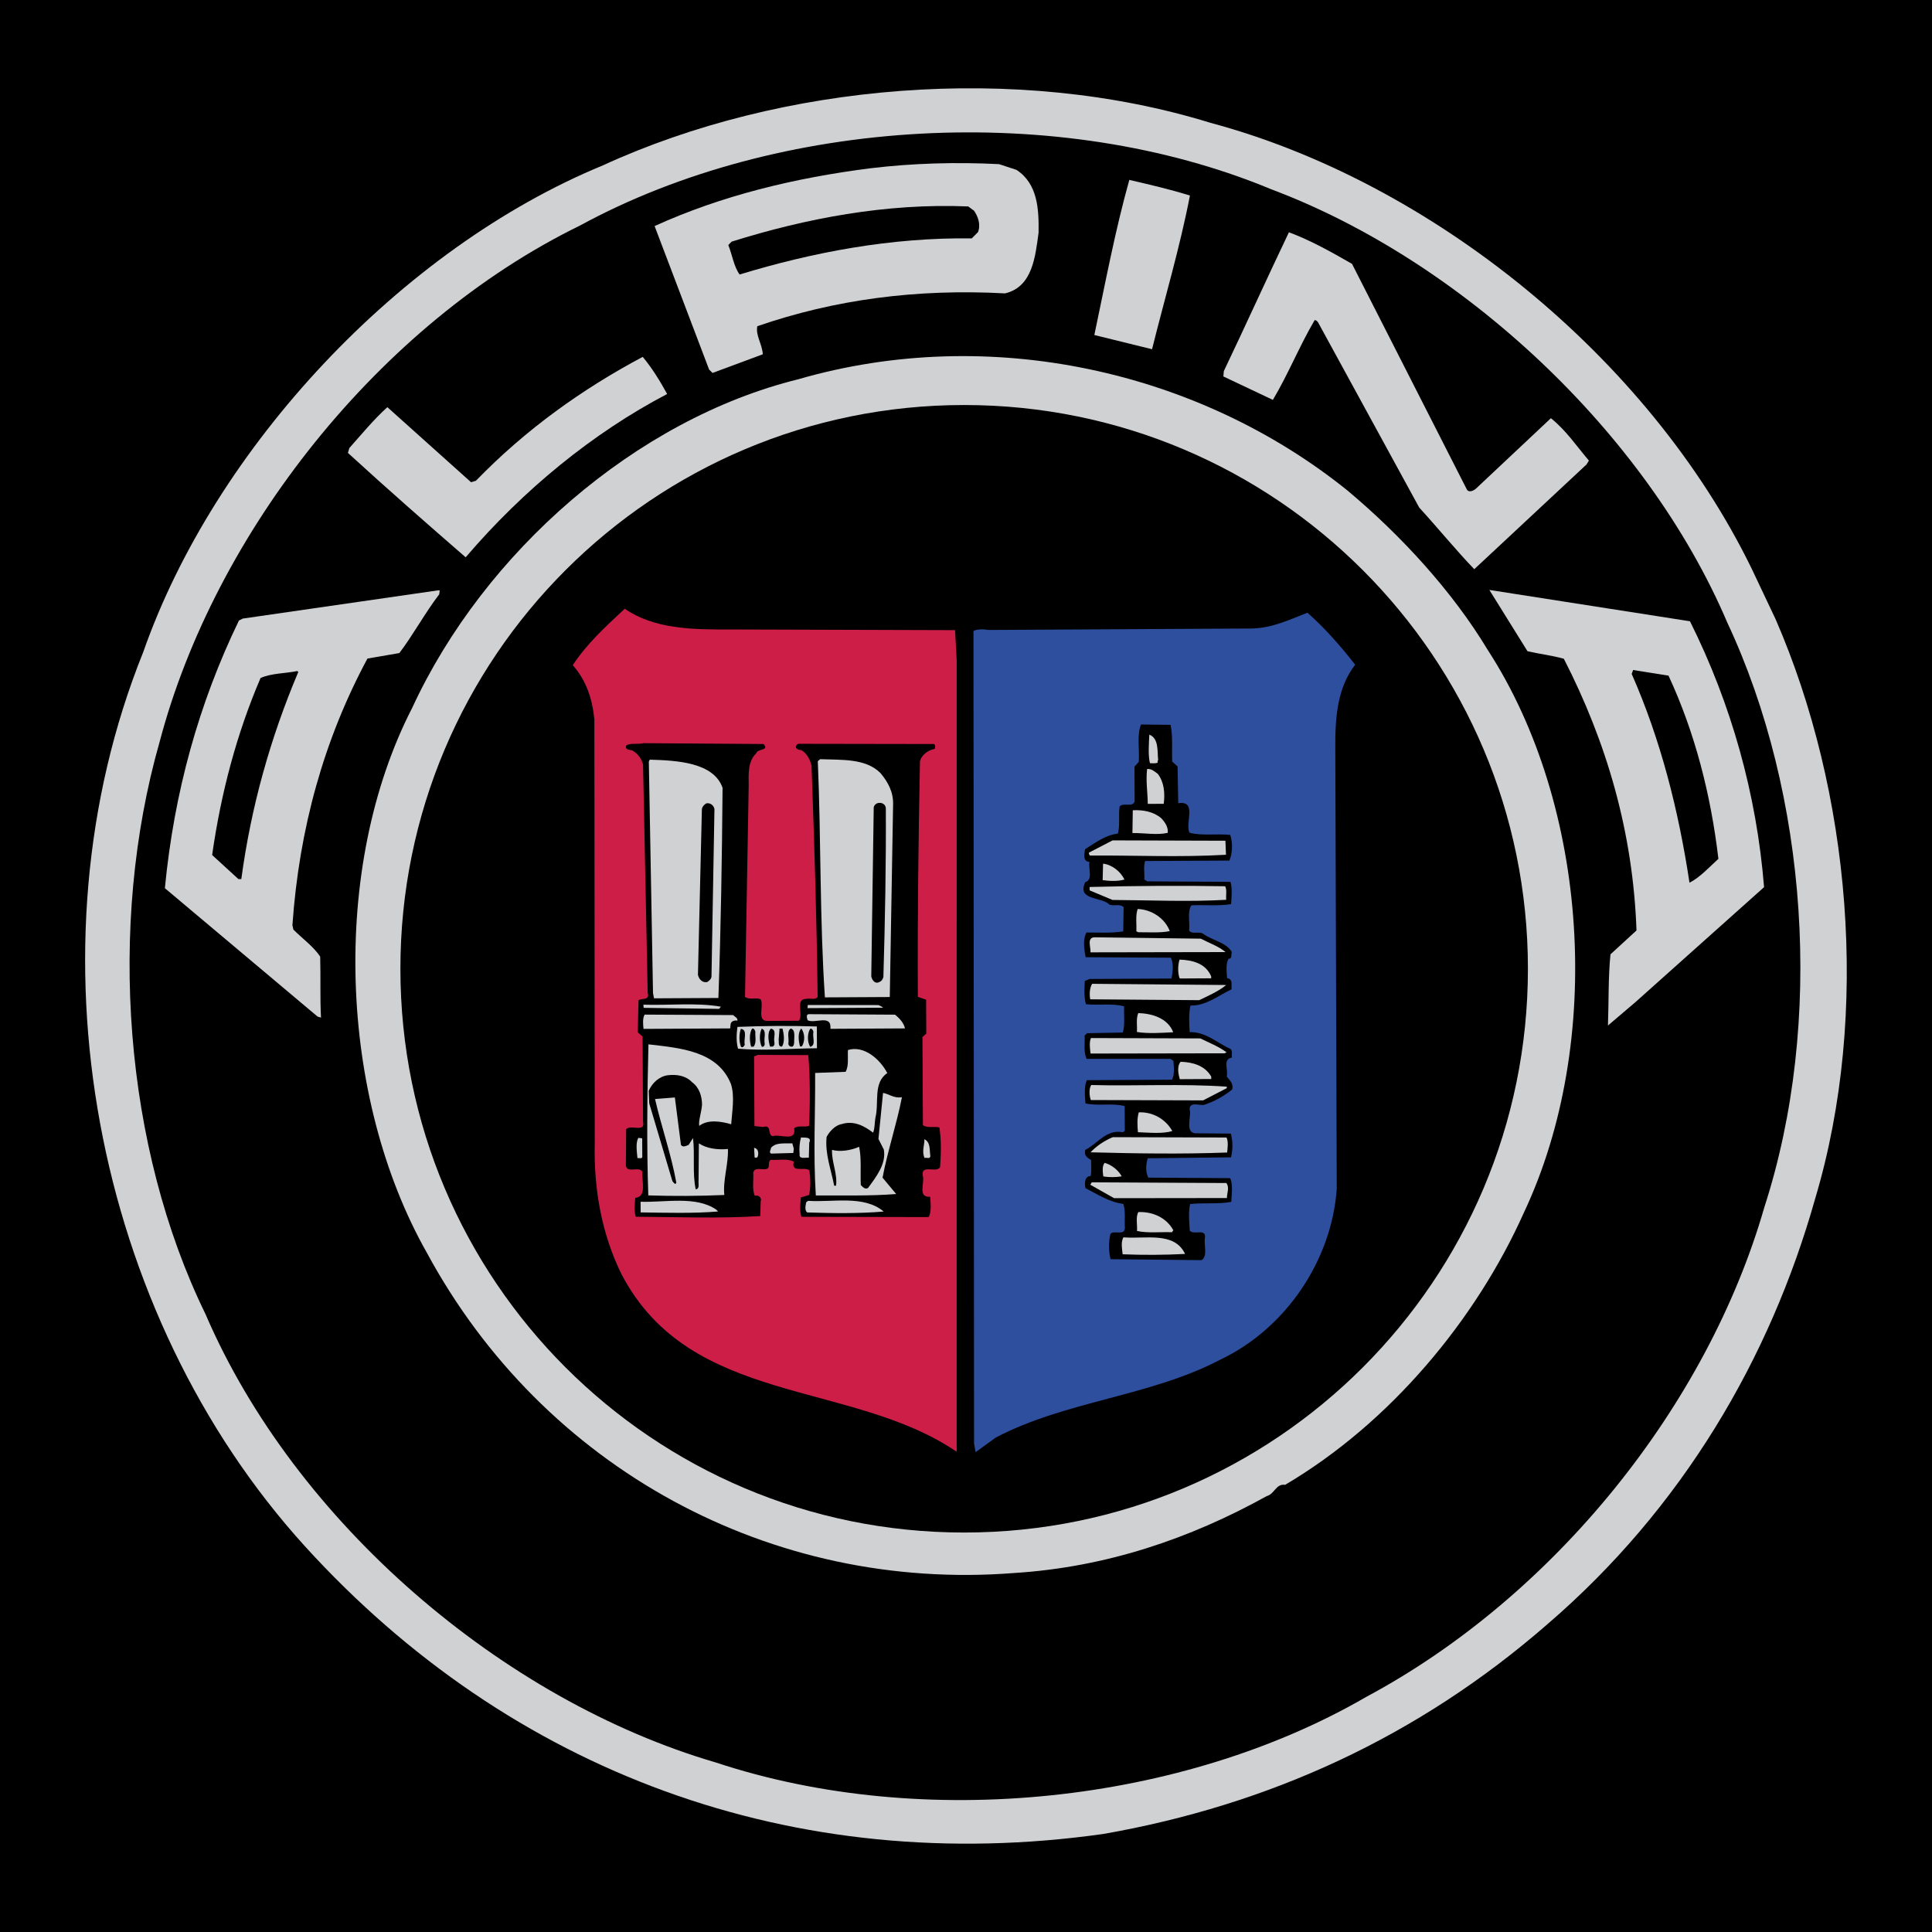
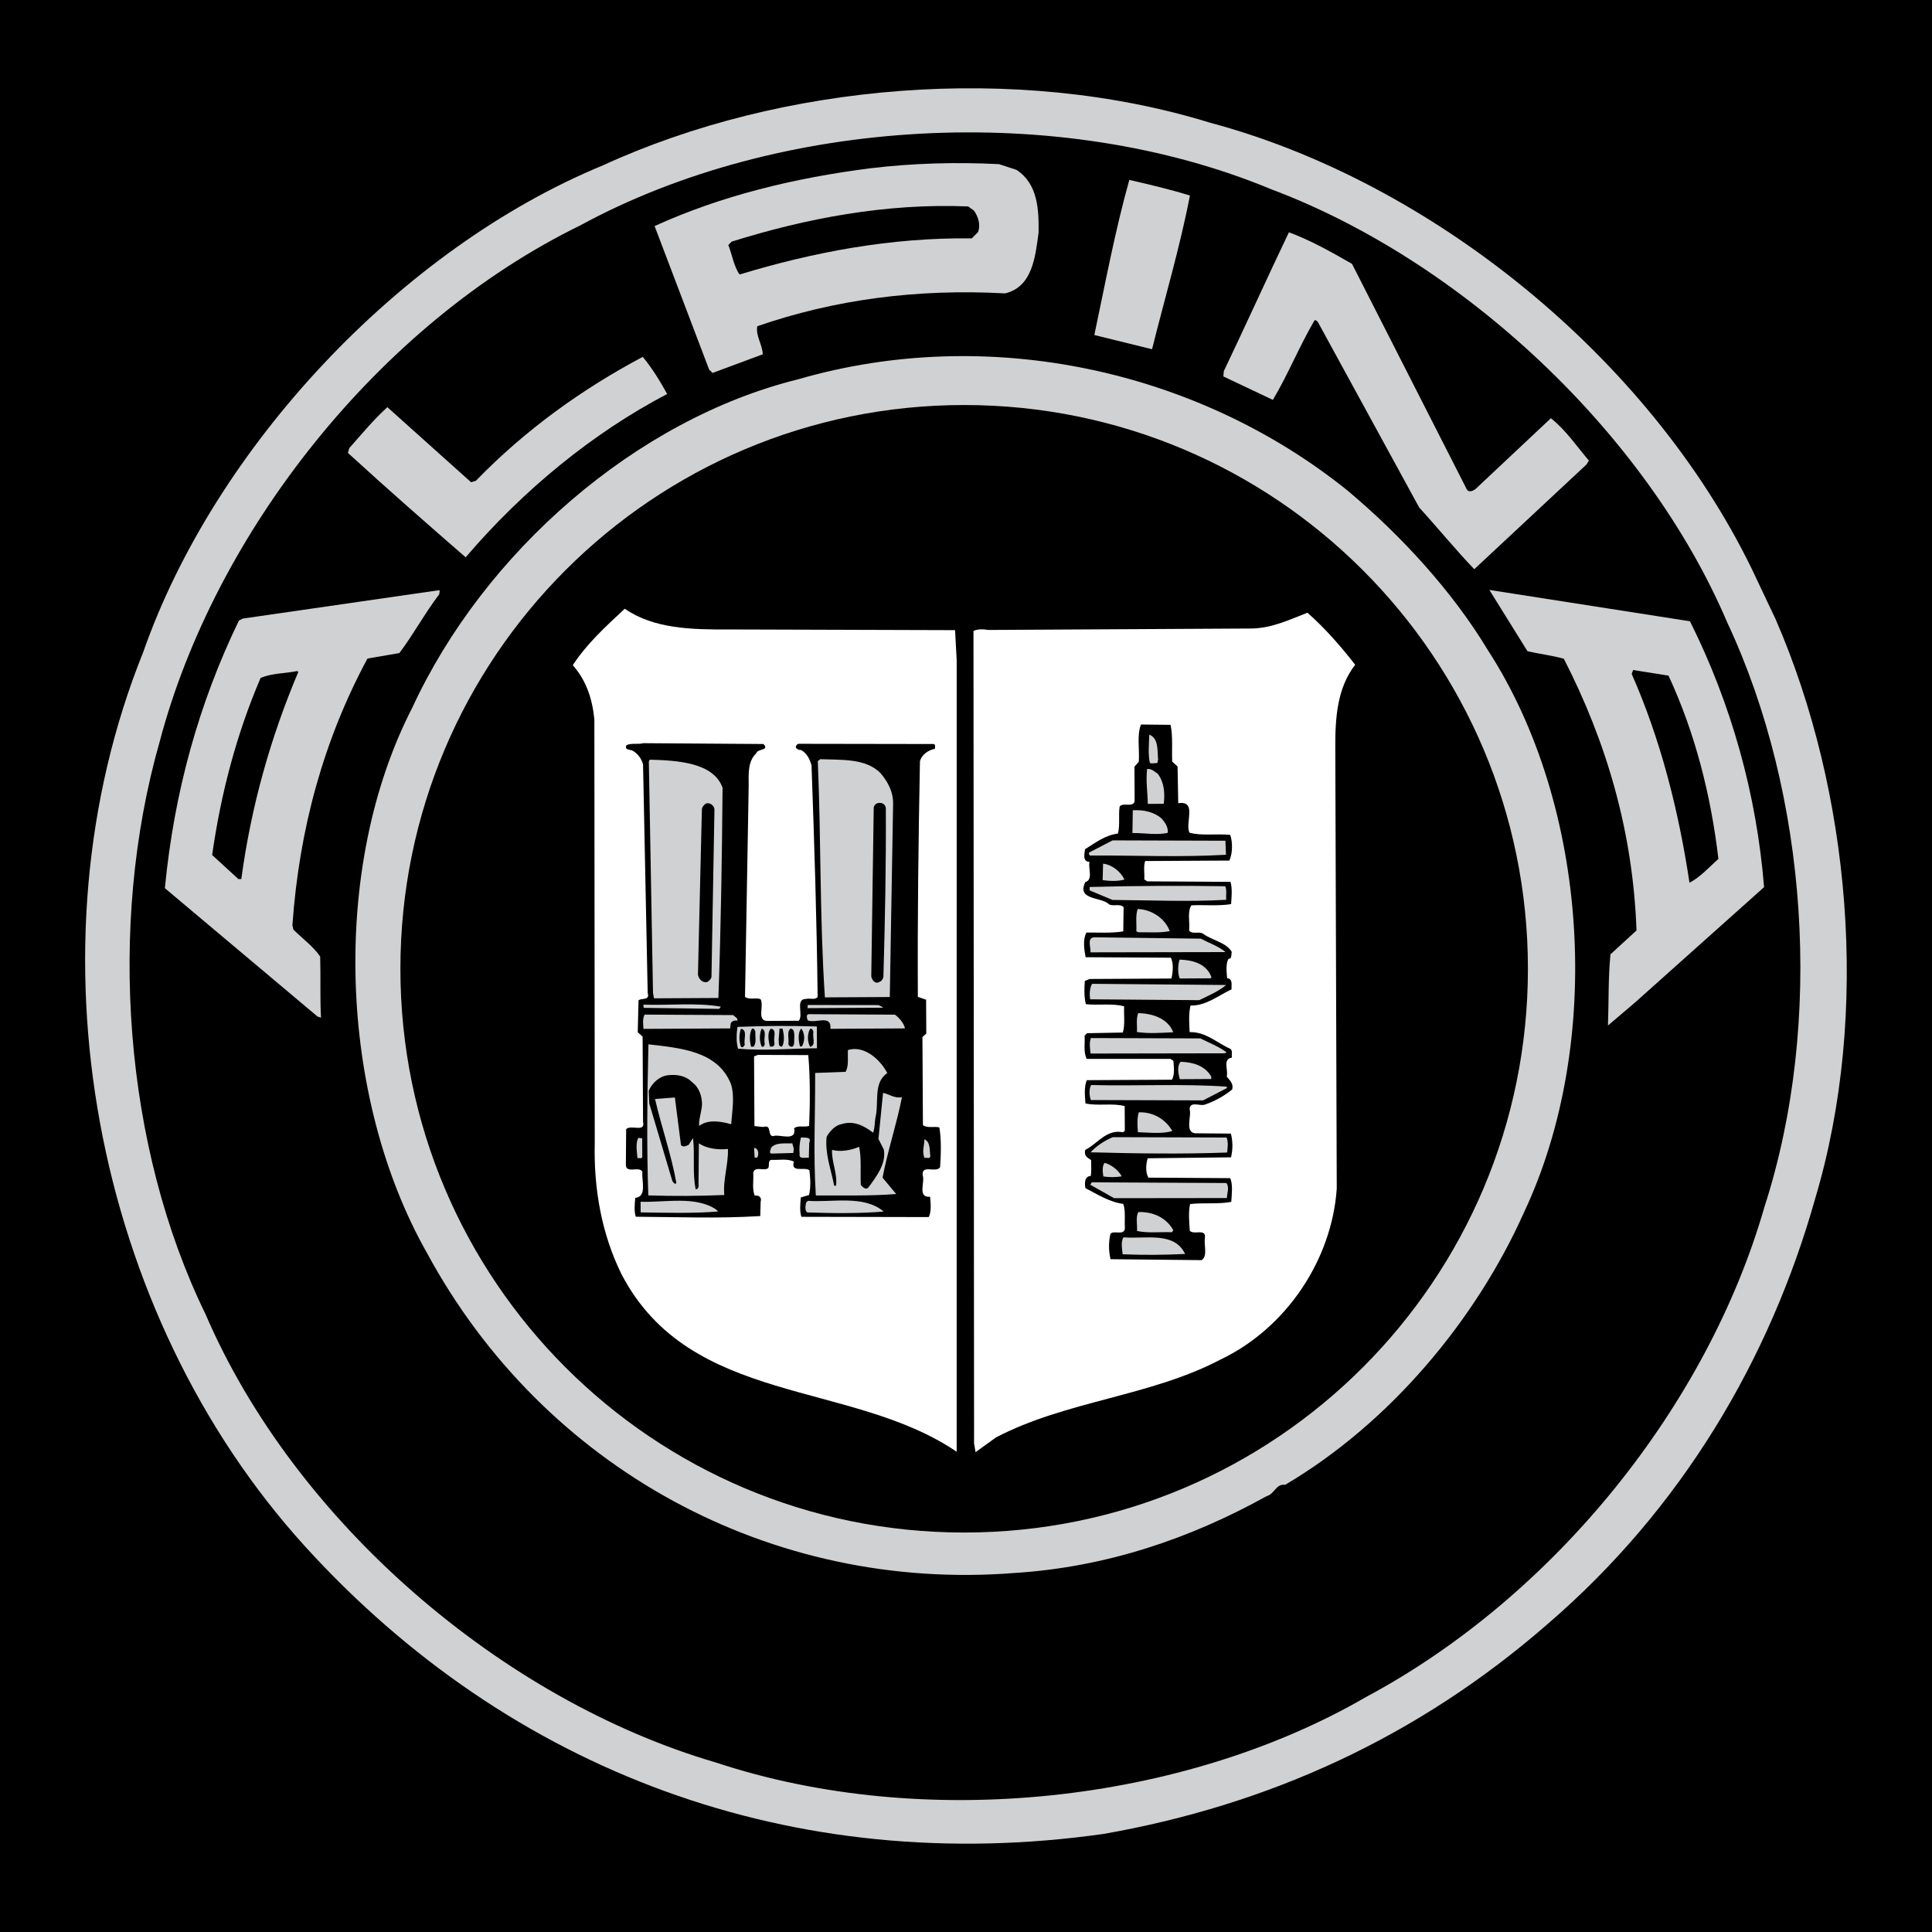
<svg xmlns="http://www.w3.org/2000/svg" width="2500" height="2500" viewBox="0 0 192.756 192.756">
  <g fill-rule="evenodd" clip-rule="evenodd">
    <path d="M0 0h192.756v192.756H0V0z" />
    <path d="M177.158 61.792c7.438 17.108 9.49 39.22 3.941 57.8-4.502 15.965-13.26 30.892-26.721 42.462-12.885 11.229-27.773 18.025-44.279 20.918-30.891 4.372-59.159-6.147-79.667-28.69C9.34 131.066 2.377 94.634 14.292 65.054c7.134-20.375 25.67-40.234 45.864-48.557 17.78-8.165 41.245-10.226 60.6-4.246 21.963 5.87 43.699 23.333 54.008 44.483l2.394 5.058z" fill="#d0d1d3" />
    <path d="M172.33 62.109c8.016 17.104 9.688 39.847 3.701 58.333-5.688 19.788-20.943 38.808-39.729 48.862-18.248 10.582-44.077 13.429-64.885 6.539-21.241-6.211-41.964-23.922-50.918-44.74-8.11-16.621-9.825-38.688-4.565-57.121 5.49-20.801 21.847-41.663 41.937-51.483 19.794-10.784 47.754-12.435 68.959-3.615 19.024 7.141 37.426 24.285 45.5 43.225z" />
    <path d="M148.434 64.849c10.086 15.547 11.615 39.16 3.594 56.159-4.771 10.653-13.314 20.941-23.811 27.134-.918-.14-1.057.924-1.83 1.121-7.656 4.244-15.998 7.092-25.172 7.674-24.288 1.921-47.011-10.465-58.625-31.945-8.78-15.507-9.679-38.398-1.458-54.384 7.161-15.497 22.304-28.768 38.513-32.769 19.049-5.515 39.895-.896 54.792 11.099 5.385 4.51 10.487 10.085 13.997 15.911z" fill="#d0d1d3" />
    <path d="M96.195 152.901c31.062 0 56.246-25.183 56.246-56.246 0-31.063-25.184-56.246-56.246-56.246-31.063 0-56.247 25.183-56.247 56.246.001 31.064 25.184 56.246 56.247 56.246z" />
    <path d="M101.412 16.947c2.133 1.389 2.242 3.949 2.207 6.268-.324 2.369-.598 5.414-3.348 6.056-8.842-.482-17.048.625-24.714 3.276-.188.919.493 1.785.547 2.799l-5.014 1.863-.34-.336-5.44-14.318c6.65-3.032 13.982-4.811 21.561-5.77 4.2-.506 8.546-.626 12.799-.409l1.742.571zM118.719 19.509c-.986 5.125-2.504 10.206-3.779 15.333l-5.758-1.417c1.084-5.126 2.068-10.397 3.49-15.477 2.031.471 4.062.944 6.047 1.561z" fill="#d0d1d3" />
    <path d="M97.184 21.027c.389.578.684 1.349.396 2.124l-.624.631c-8.116-.101-15.885 1.392-23.167 3.605-.584-.818-.735-1.977-1.127-2.94l.336-.34c7.378-2.311 15.388-3.852 23.602-3.511l.584.431z" />
    <path d="M134.891 26.327l11.426 22.448c.195.433.678.189.918-.005l7.498-7.045c1.504 1.2 2.525 2.74 3.791 4.23l-.24.388-11.197 10.447c-1.846-1.922-3.646-4.134-5.492-6.153l-10.102-18.494c-.098-.096-.193-.24-.338-.191-1.533 2.617-2.629 5.376-4.16 7.945l-4.939-2.339.045-.532c2.197-4.601 4.297-9.25 6.494-13.851 2.176.808 4.212 1.956 6.296 3.152zM66.561 39.31c-7.369 3.857-14.342 9.546-20.102 16.293-4.029-3.504-7.814-6.816-11.747-10.417l.142-.484c1.248-1.407 2.448-2.863 3.794-4.078l8.35 7.489.482-.147c4.995-5.148 10.673-9.188 16.646-12.361.923 1.105 1.752 2.453 2.435 3.705z" fill="#d0d1d3" />
    <path d="M62.459 57.544c1.75 2.116 4.074 3.117 6.875 2.86l55.889-.065c1.834-.348 3.715-.745 4.961-2.491 3.154 2.398 5.877 5.475 8.164 8.602-.336.582-1.154.972-1.488 1.65-.863 1.357-1.191 2.953-1.279 4.645l.111 46.518c-.785 6.573-3.893 12.773-9.764 16.719-7.938 5.937-18.764 5.03-26.799 10.533-.963.729-1.924 1.749-2.546 2.719-6.756-7.644-17.618-6.425-25.903-10.92-9.151-3.814-13.792-13.256-13.651-22.821l-.047-43.765c-.397-1.93-1.134-4.052-3.023-5.056l.046-.387c2.397-3.25 5.087-6.018 8.212-8.74l.242-.001z" />
    <path d="M43.823 59.289c-1.439 1.892-2.586 4.024-3.978 5.867l-3.185.549c-4.352 8.091-6.814 16.993-7.486 26.609l.099.434c.972.961 1.99 1.68 2.672 2.69.06 2.028-.025 4.155.082 6.086l-.338-.096L16.45 88.615c.914-9.521 3.377-18.423 7.389-26.705l.386-.195 19.451-2.812.193-.001-.046.387zM168.609 61.984a72.377 72.377 0 0 1 7.393 26.527l-12.834 11.471-2.742 2.334c.084-2.223.021-4.879.252-7.103l2.596-2.381c-.346-9.852-3.002-18.822-7.25-27.108-1.162-.332-2.418-.47-3.627-.753l-3.803-6.113 20.015 3.126z" fill="#d0d1d3" />
-     <path d="M72.777 62.801l22.511.069.161 2.994-.001 78.979c-10.57-7.188-26.545-4.54-33.428-17.689-1.954-3.95-2.8-8.438-2.681-13.173L59.3 71.763c-.204-2.027-.794-3.86-2.155-5.398 1.438-2.182 3.216-3.786 5.187-5.632 2.909 2.013 6.677 2.088 10.445 2.068z" fill="#cc1e47" />
-     <path d="M130.443 61.132c1.699 1.488 3.305 3.314 4.764 5.19-1.775 2.28-2 5.228-1.984 8.271l.145 44.005c-.492 7.104-5.043 13.939-11.643 17.067-6.984 3.661-15.387 4.094-22.371 7.755l-2.021 1.461-.15-.869-.059-81.056c.338-.195.965-.199 1.498-.105l26.324-.145c2.029-.058 3.714-.889 5.497-1.574z" fill="#2d4f9e" />
+     <path d="M72.777 62.801l22.511.069.161 2.994-.001 78.979c-10.57-7.188-26.545-4.54-33.428-17.689-1.954-3.95-2.8-8.438-2.681-13.173L59.3 71.763c-.204-2.027-.794-3.86-2.155-5.398 1.438-2.182 3.216-3.786 5.187-5.632 2.909 2.013 6.677 2.088 10.445 2.068z" fill="#ffffff" />
+     <path d="M130.443 61.132c1.699 1.488 3.305 3.314 4.764 5.19-1.775 2.28-2 5.228-1.984 8.271l.145 44.005c-.492 7.104-5.043 13.939-11.643 17.067-6.984 3.661-15.387 4.094-22.371 7.755l-2.021 1.461-.15-.869-.059-81.056c.338-.195.965-.199 1.498-.105l26.324-.145c2.029-.058 3.714-.889 5.497-1.574z" fill="#ffffff" />
    <path d="M29.76 67.046c-2.766 6.537-4.709 13.407-5.684 20.658l-.29.001-2.621-2.401c.883-6.188 2.445-12.09 4.83-17.658 1.108-.489 2.461-.448 3.667-.696l.098.096zM166.467 67.407c2.639 5.685 4.219 11.86 4.979 18.28-.865.778-1.826 1.846-2.885 2.383-1.104-7.288-2.881-14.283-5.768-20.836l.145-.387 3.529.56zM116.787 72.317c.248 1.158.109 2.415.164 3.67l.535.479.068 3.671c1.93-.3.639 2.025 1.127 2.941 1.16.332 2.705.082 4.059.219.246.723.252 1.786-.082 2.561l-8.404.046c-.191.532-.043 1.208-.088 1.836l.291.192 8.309.051c.197.675.105 1.497.061 2.222-1.254.2-2.656.062-3.959.118-.432.63-.137 1.691-.229 2.513.293.433 1.014.042 1.402.331.922.671 2.324.856 2.859 1.819-.094.242.053.676-.334.678-.287.485-.186 1.354-.135 1.933.533.045.439.577.439.867l.002.241c-1.35.636-2.551 1.656-4.098 1.617-.188.822-.135 1.787-.082 2.656 1.594-.057 2.76 1.097 4.068 1.669.242.192.1.579.148.868-.965.15-.33 1.259-.52 1.888.242.337.727.672.537 1.301a8.935 8.935 0 0 1-2.744 1.513c-.482.147-1.451-.379-1.496.443.246.675-.613 2.515.787 2.41l3.334.03a4.91 4.91 0 0 1 .012 2.367l-8.309.094c-.189.581-.232 1.402.061 1.932l8.164.052c.293.627.152 1.642.109 2.366-1.303.249-2.754.063-4.105.216-.189.822-.086 1.836-.033 2.657.389.481 1.689-.299 1.502.765-.094.726.299 1.785-.326 2.176l-9.082-.095a5.522 5.522 0 0 1-.014-2.512c.287-.437 1.4.233 1.445-.588-.053-.821.088-1.691-.158-2.415-1.402-.186-2.566-.951-3.777-1.573-.098-.434-.104-1.206.525-1.21.094-.484.043-1.063.039-1.595-.387-.239-.727-.431-.584-1.011 1.252-.635 2.113-2.089 3.758-1.76l.191-.146-.014-2.463c-1.209-.332-2.656.015-3.914-.269-.053-.725-.154-1.642.133-2.319l8.502-.047c.287-.533.186-1.305.135-1.885l-.291-.191-8.357-.002c-.342-.675-.154-1.546-.207-2.318l.242-.242 3.574-.068c.236-.822.086-1.739.129-2.609-1.111-.332-2.607-.082-3.816-.221-.197-.723-.154-1.593-.109-2.317l.482-.196 8.162-.045c.143-.629.234-1.499-.059-2.077l-8.502-.049c-.15-.772-.301-1.786.082-2.464 1.209-.007 2.514.083 3.672-.117l.035-2.416c-.389-.384-1.064-.042-1.451-.282-.777-.769-3.238-.369-2.379-2.209.818-.246.281-1.354.424-2.031-.725.004-.488-.867-.443-1.254 1.012-.633 2.021-1.412 3.277-1.563.236-.822.037-1.836.178-2.706.385-.437 1.258.138 1.494-.491l-.018-3.478.432-.485c.09-1.256-.209-2.656.221-3.721l2.949.032z" />
    <path d="M115.551 75.85c-.098.049-.049.146-.047.242-.242.098-.531.051-.773.052-.197-.772-.107-1.931-.064-2.85.968.382.782 1.639.884 2.556z" fill="#d0d1d3" />
    <path d="M76.172 74.23c.632.673-.577.438-.72.922-.865.826-.761 2.081-.755 3.24l-.367 21.063c.437.336 1.063.043 1.547.232.39.627-.423 2.177.688 2.17l3.14-.017c.479-.631-.398-2.172.713-2.178.386-.099.918.14 1.158-.199-.091-7.777-.326-15.263-.61-23.087-.147-.579-.441-1.205-1.023-1.54-.193.001-.386-.046-.533-.239-.049-.193.143-.387.288-.388l13.477.022c.194.096.099.29.1.483-.627.1-1.35.587-1.491 1.264-.15 7.778-.253 15.459-.209 23.478l.823.285.018 3.381-.384.341.048 8.791c.437.336 1.16.091 1.644.232.2 1.255.16 2.656.07 3.961-.383.63-1.886-.328-1.734.831.245.675-.567 2.225.736 2.121.052.628.153 1.448-.134 2.029l-12.705-.026c-.197-.579-.104-1.353-.059-1.932l.82-.246c.189-.774.136-1.692.035-2.464-.485-.384-1.882.3-1.55-.861-.629-.335-1.498-.137-2.271-.181-.337.099-.142.58-.285.823-.433.34-1.306-.234-1.495.442.052.772-.136 1.691.157 2.317.386-.098.726.189.583.577l-.041 1.449c-4.298.265-8.115.093-12.414.068-.196-.53-.104-1.304-.059-1.884 1.208-.104.619-1.742.711-2.612-.342-.578-1.545.202-1.646-.619l.028-3.623c.48-.485 1.934.376 1.687-.733l-.046-8.502-.485-.432.079-3.189c.288-.242 1.159.043.914-.729l-.463-22.798a2.226 2.226 0 0 0-1.07-1.395c-.242-.096-.822-.044-.583-.529.481-.244 1.159-.054 1.689-.202l11.979.083z" />
    <path d="M72.091 78.601c-.059 6.956-.165 14.01-.417 20.967l-6.424.035-.099-.531-.417-23.087.095-.193c2.684.078 6.368.259 7.262 2.809zM87.83 77.113c.778.913 1.315 1.925 1.274 3.181l-.33 19.179-6.473.035c-.526-7.822-.377-15.842-.709-23.569l.24-.195c2.126.086 4.511-.101 5.998 1.369zM115.51 77.203c.633.818.734 1.928.596 2.992l-1.594.009c-.006-1.159-.205-2.221-.068-3.478.435-.051.726.237 1.066.477z" fill="#d0d1d3" />
    <path d="M71.281 80.73l-.295 16.667c.001.241-.19.436-.431.582-.482.099-.823-.285-.921-.72l.392-16.474c-.001-.242.19-.484.431-.63.434-.099.774.238.824.575zM88.38 80.637c.03 5.506-.082 11.449-.245 16.859-.095.29-.239.437-.528.534-.386.1-.63-.334-.68-.624l.245-16.86c.142-.629 1.157-.586 1.208.091z" />
    <path d="M115.871 81.645c.391.433.682.866.637 1.446-1.061.248-2.27.013-3.525.02l.035-2.271c1.013-.055 2.078.133 2.853.805zM122.316 85.28c-4.637.267-9.08.05-13.574.075-.096-.096-.098-.193-.098-.289l2.361-1.221 11.254.035.057 1.4zM112.186 87.751c-.674.197-1.496.153-2.174.06l.041-1.643c.869.093 1.742.765 2.133 1.583zM122.238 88.421c.193.385.053.917.104 1.352-3.719.213-7.584.042-11.352.014l-2.275-.954-.002-.338c4.394-.121 9.418-.148 13.525-.074zM116.707 92.896c-.918.198-2.125.108-3.139.114l-.195-.096c.045-.724-.105-1.545.133-2.223 1.353.041 2.711.903 3.201 2.205zM119.803 93.651c.822.43 1.791.763 2.471 1.339l-13.477.025c.045-.531-.395-1.495.426-1.5l10.58.136zM120.838 97.413v.193l-3.139.018c-.197-.482-.201-1.304-.012-1.884 1.258.041 2.612.371 3.151 1.673zM122.34 98.274c-.77.632-1.781 1.072-2.697 1.513l-10.869-.086c-.1-.482-.055-1.158.186-1.546l13.38.119zM71.92 100.436l-.167.22-7.536-.104-.026-.315c2.608.081 5.312-.223 7.729.199zM87.644 100.277c.12.071.314.118.459.263l-7.535.041.023-.312 7.053.008zM73.158 101.275c.121.167.46.262.413.552-.29-.047-.628.052-.675.342l-.046.436-8.646.047c-.051-.482-.103-1.062.114-1.425l8.84.048zM89.292 101.234c.412.312.897.84.997 1.37l-7.438.041c.137-1.498-1.549-.475-2.275-.857-.049-.192-.196-.578.118-.604l8.598.05zM117.053 102.989c-1.16.055-2.463.158-3.623-.028.045-.628-.104-1.304.135-1.885 1.4.041 2.949.515 3.488 1.913zM81.508 104.585c-2.535.014-5.285.273-7.874.043-.197-.675-.153-1.496-.06-2.173 2.608-.11 5.216-.125 7.922-.044l.012 2.174z" fill="#d0d1d3" />
    <path d="M74.309 104.238c-.096.146-.191.339-.386.195a2.823 2.823 0 0 1-.009-1.787c.724.093.247 1.062.395 1.592zM75.364 102.928c-.046.484.151 1.11-.185 1.499l-.242.002c-.148-.531-.201-1.304.087-1.788.193-.098.291.142.34.287zM76.288 104.083c.049.145-.094.435-.288.339-.245-.481-.249-1.303-.01-1.787.532.142.199.965.298 1.448zM77.253 103.933c.05.241.002.435-.19.483l-.242.002c-.148-.531-.297-1.399.087-1.788.629.094.247.868.345 1.303zM78.067 102.624c.148.53.249 1.303-.039 1.787-.435.051-.292-.433-.342-.675l.091-1.111.29-.001zM79.234 103.873c.001.193.002.387-.142.532a.312.312 0 0 1-.436-.287c.094-.484-.2-1.207.233-1.499.484.094.342.819.345 1.254zM80.009 104.4l-.193.001c-.148-.531-.25-1.399.135-1.788.341.482.393 1.206.058 1.787zM81.161 102.944c-.142.484.297 1.352-.33 1.5-.292-.481-.297-1.303-.01-1.787.193-.097.291.143.34.287z" />
    <path d="M119.76 103.603c.873.43 1.84.811 2.617 1.386l-.193.099-13.381.024c-.051-.482-.15-1.11.041-1.546l10.916.037zM72.929 108.159c.394 1.253.111 2.704.022 4.009-.968-.284-2.321-.519-3.187.162-.1-.482.234-1.402.278-2.127-.004-.772-.25-1.688-.978-2.217-.632-.673-1.55-.812-2.419-.711-.869.102-1.59.781-1.924 1.557l.055 1.255 2.313 7.765c.097.097.292.434.387.144-.499-2.8-1.48-5.547-2.124-8.346l1.98-.155.606 4.73c.194.288.532.094.773-.005l.431-.679c.203 1.69-.077 3.527.27 5.119.435-.051.239-.581.285-.919l.028-3.672c.776.527 1.888.666 2.901.564.057 1.545-.514 3.094-.361 4.591-2.511.11-5.12.124-7.584.041-.172-4.975-.104-10.144.014-15.071 3.142.369 6.912.639 8.234 3.965zM88.526 107.059c-1.444.974-.805 2.951-1.184 4.45-.094.484-.042 1.015-.233 1.499-.874-.672-1.939-1.245-3.145-.853-.627.101-1.204.731-1.491 1.265-.184 1.691.453 3.282.751 4.874l.193-.001c.138-1.256-.448-2.315-.406-3.571.823.236 1.933.037 2.704-.306.248 1.11.11 2.512.166 3.815.194.192.437.48.726.286.863-1.164 1.822-2.425 1.573-3.825l-.537-1.06.458-4.592c.58.094 1.114.574 1.886.425-.517 2.66-1.419 5.321-1.936 8.029l1.361 1.635c-2.704.208-5.167.125-8.018.141-.266-4.395-.043-7.777-.067-12.221l3.043-.113c.334-.63.185-1.402.229-2.175 1.593-.491 3.194.901 3.927 2.298z" fill="#d0d1d3" />
-     <path d="M80.642 105.267c.206 2.27.172 4.975.087 7.052-.434.195-1.111-.091-1.496.25.25 1.399-1.446.539-2.121.784-.58-.045-.055-1.207-.971-.912l-.87-.092-.038-6.956.385-.146 5.024.02z" fill="#cc1e47" />
+     <path d="M80.642 105.267c.206 2.27.172 4.975.087 7.052-.434.195-1.111-.091-1.496.25.25 1.399-1.446.539-2.121.784-.58-.045-.055-1.207-.971-.912l-.87-.092-.038-6.956.385-.146 5.024.02z" fill="#ffffff" />
    <path d="M120.844 107.412l.002.241-3.141.018c-.146-.53-.297-1.303.088-1.739 1.207.042 2.418.373 3.051 1.48zM122.396 108.418v.146l-2.361 1.221-11.207-.035c-.146-.434-.199-1.11.041-1.498 4.397.12 9.129-.148 13.527.166zM116.961 112.844c-.965.296-2.318.158-3.43.115-.051-.627-.104-1.352.086-1.98a3.643 3.643 0 0 1 3.344 1.865zM64.081 115.453c-.095.194-.338.05-.482.099-.052-.627-.202-1.496.085-2.029l.387.047.01 1.883zM80.738 114.009l-.04 1.498c-.338-.047-1.013.198-.919-.382a4.632 4.632 0 0 1 .136-1.643c.338.046 1.11-.102.823.527zM122.375 113.49c.195.434.102 1.062.057 1.497-4.539.17-9.129.099-13.623-.021.576-.631 1.395-1.167 2.215-1.51l11.351.034zM92.822 115.344c-.046.338-.386.099-.579.196-.294-.675-.007-1.256-.011-1.884.631.334.49 1.06.59 1.688zM79.196 114.598l-.046.435-2.222.061c-.242-.144-.002-.387-.003-.58.528-.582 1.398-.394 2.123-.446l.148.53zM75.578 115.438c-.048.097-.193.049-.29.05l-.053-.966c.434.046.486.578.343.916zM111.914 117.364c-.578.1-1.256.104-1.836.01-.051-.386-.15-1.062.139-1.354.676.19 1.355.718 1.697 1.344zM122.352 118.031c.34.433.055 1.015.057 1.497l-11.256.014-2.373-1.34.143-.242 13.429.071zM71.646 120.87c-2.462.207-5.216.125-7.729.091l-.006-1.062c2.464.083 5.503-.61 7.541.779l.194.192zM88.167 120.876c-2.414.206-5.119.173-7.632.09-.291-.24-.149-.724-.102-1.014l.192-.146c2.417.18 5.552-.61 7.542 1.07zM117.064 122.746l-.145.194c-1.16-.043-2.414.109-3.479-.126.045-.628-.152-1.4.135-1.885 1.45-.056 2.806.564 3.489 1.817zM118.236 125.106a67.124 67.124 0 0 1-6.23.034c-.053-.531-.201-1.255.086-1.691 2.222.182 5.068-.607 6.144 1.657z" fill="#d0d1d3" />
  </g>
</svg>
